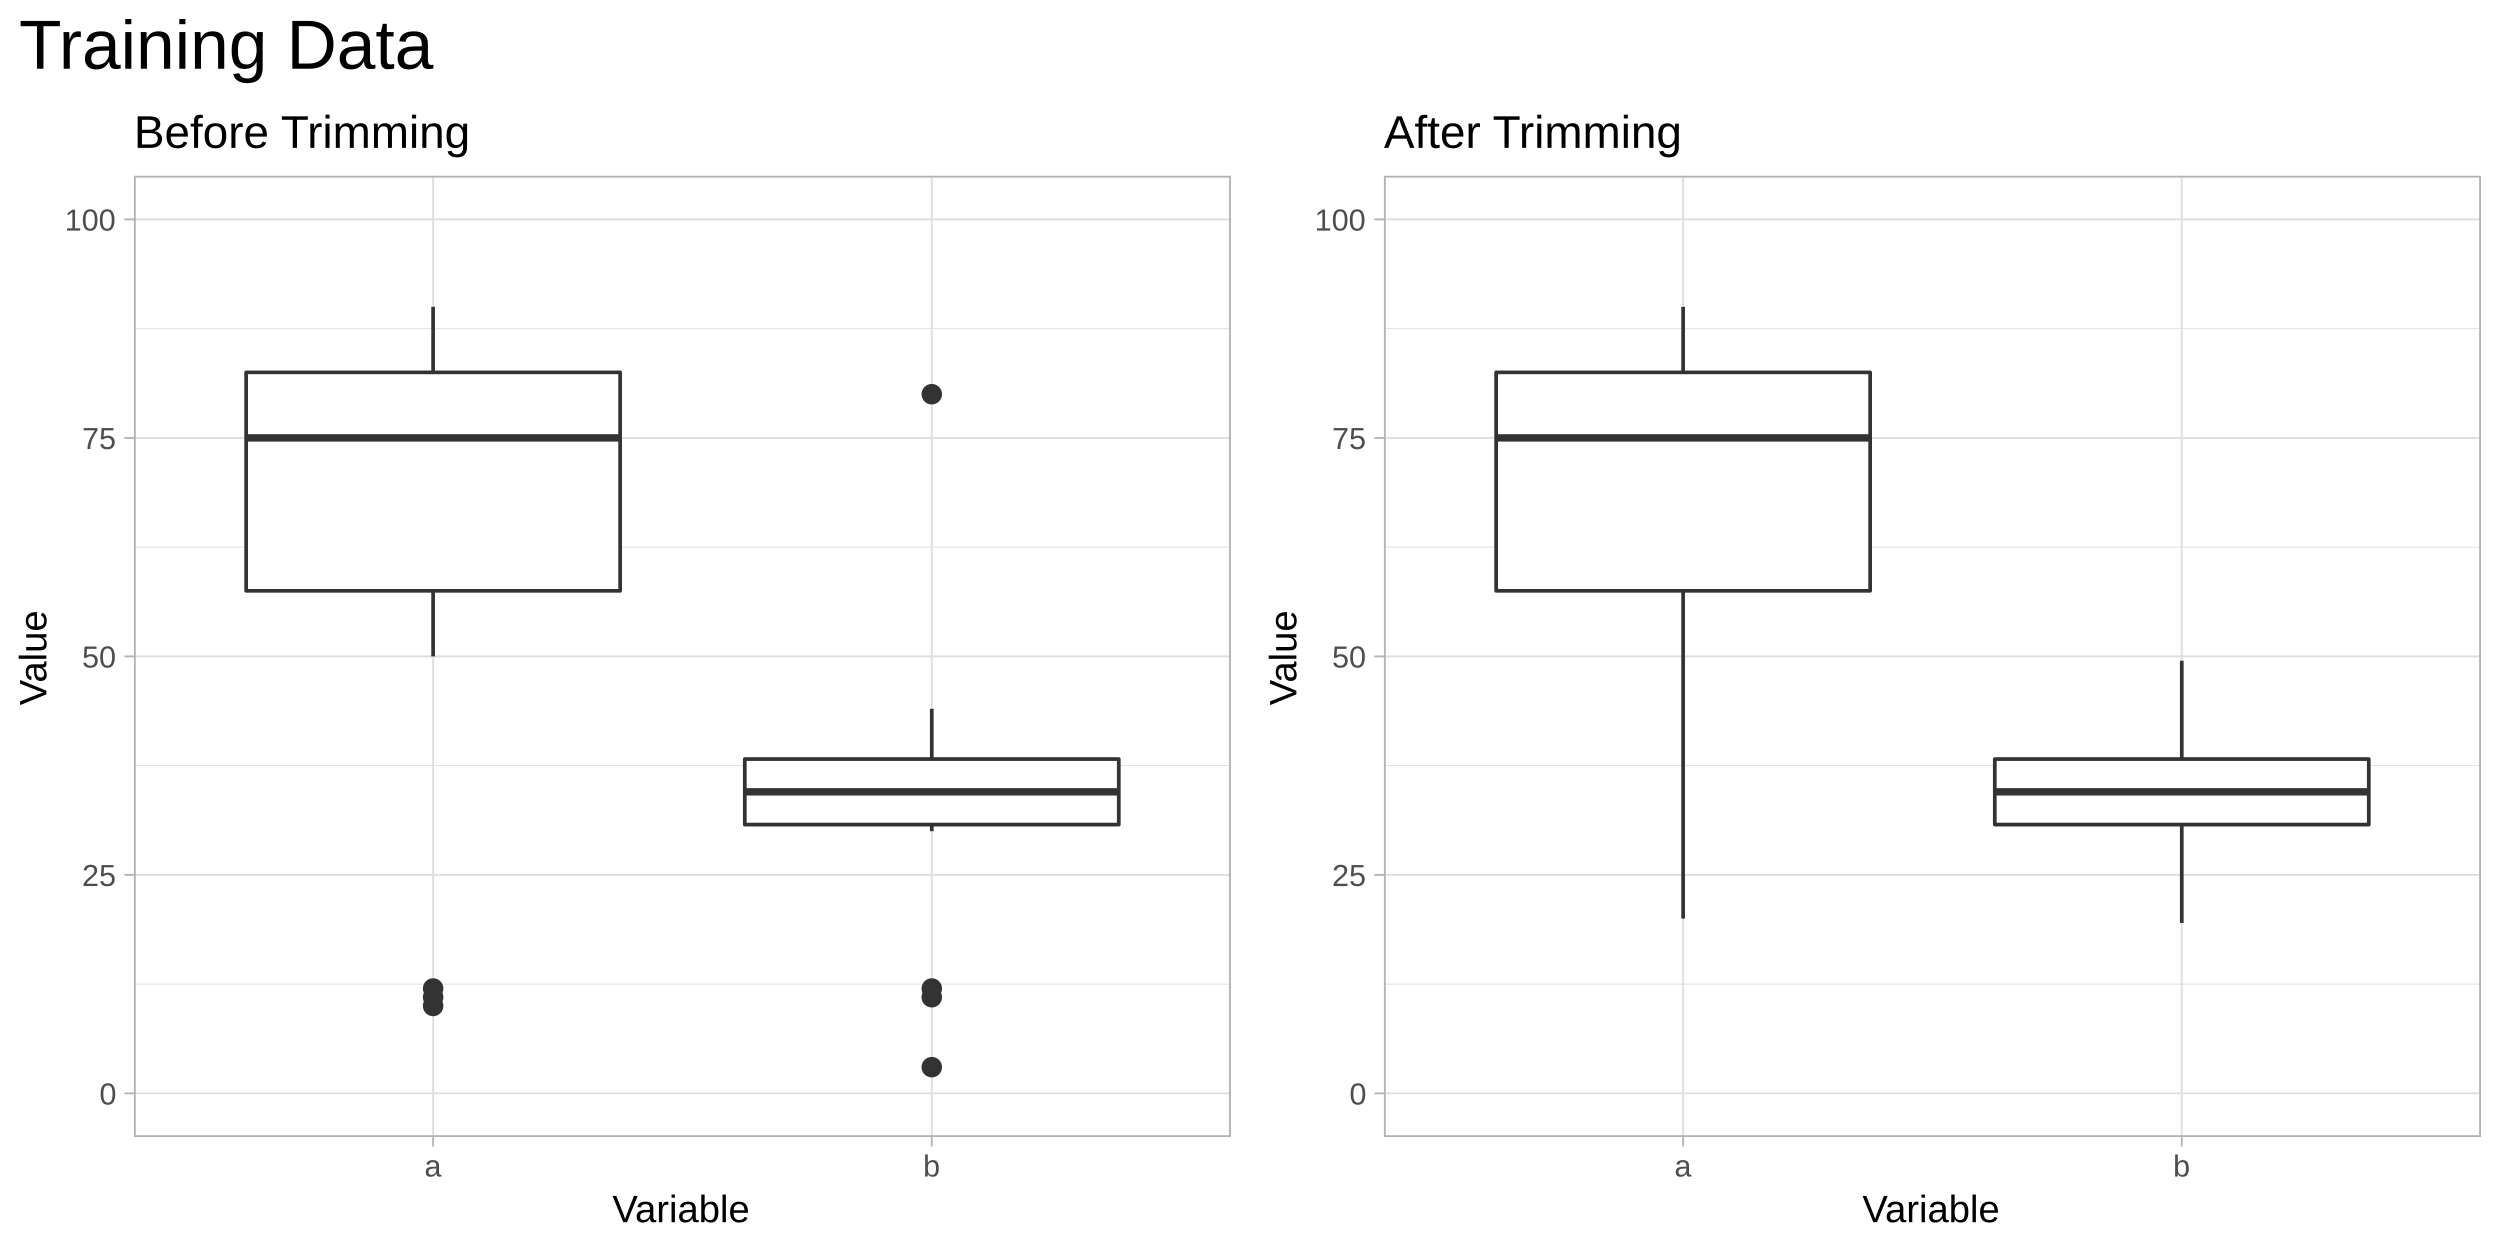
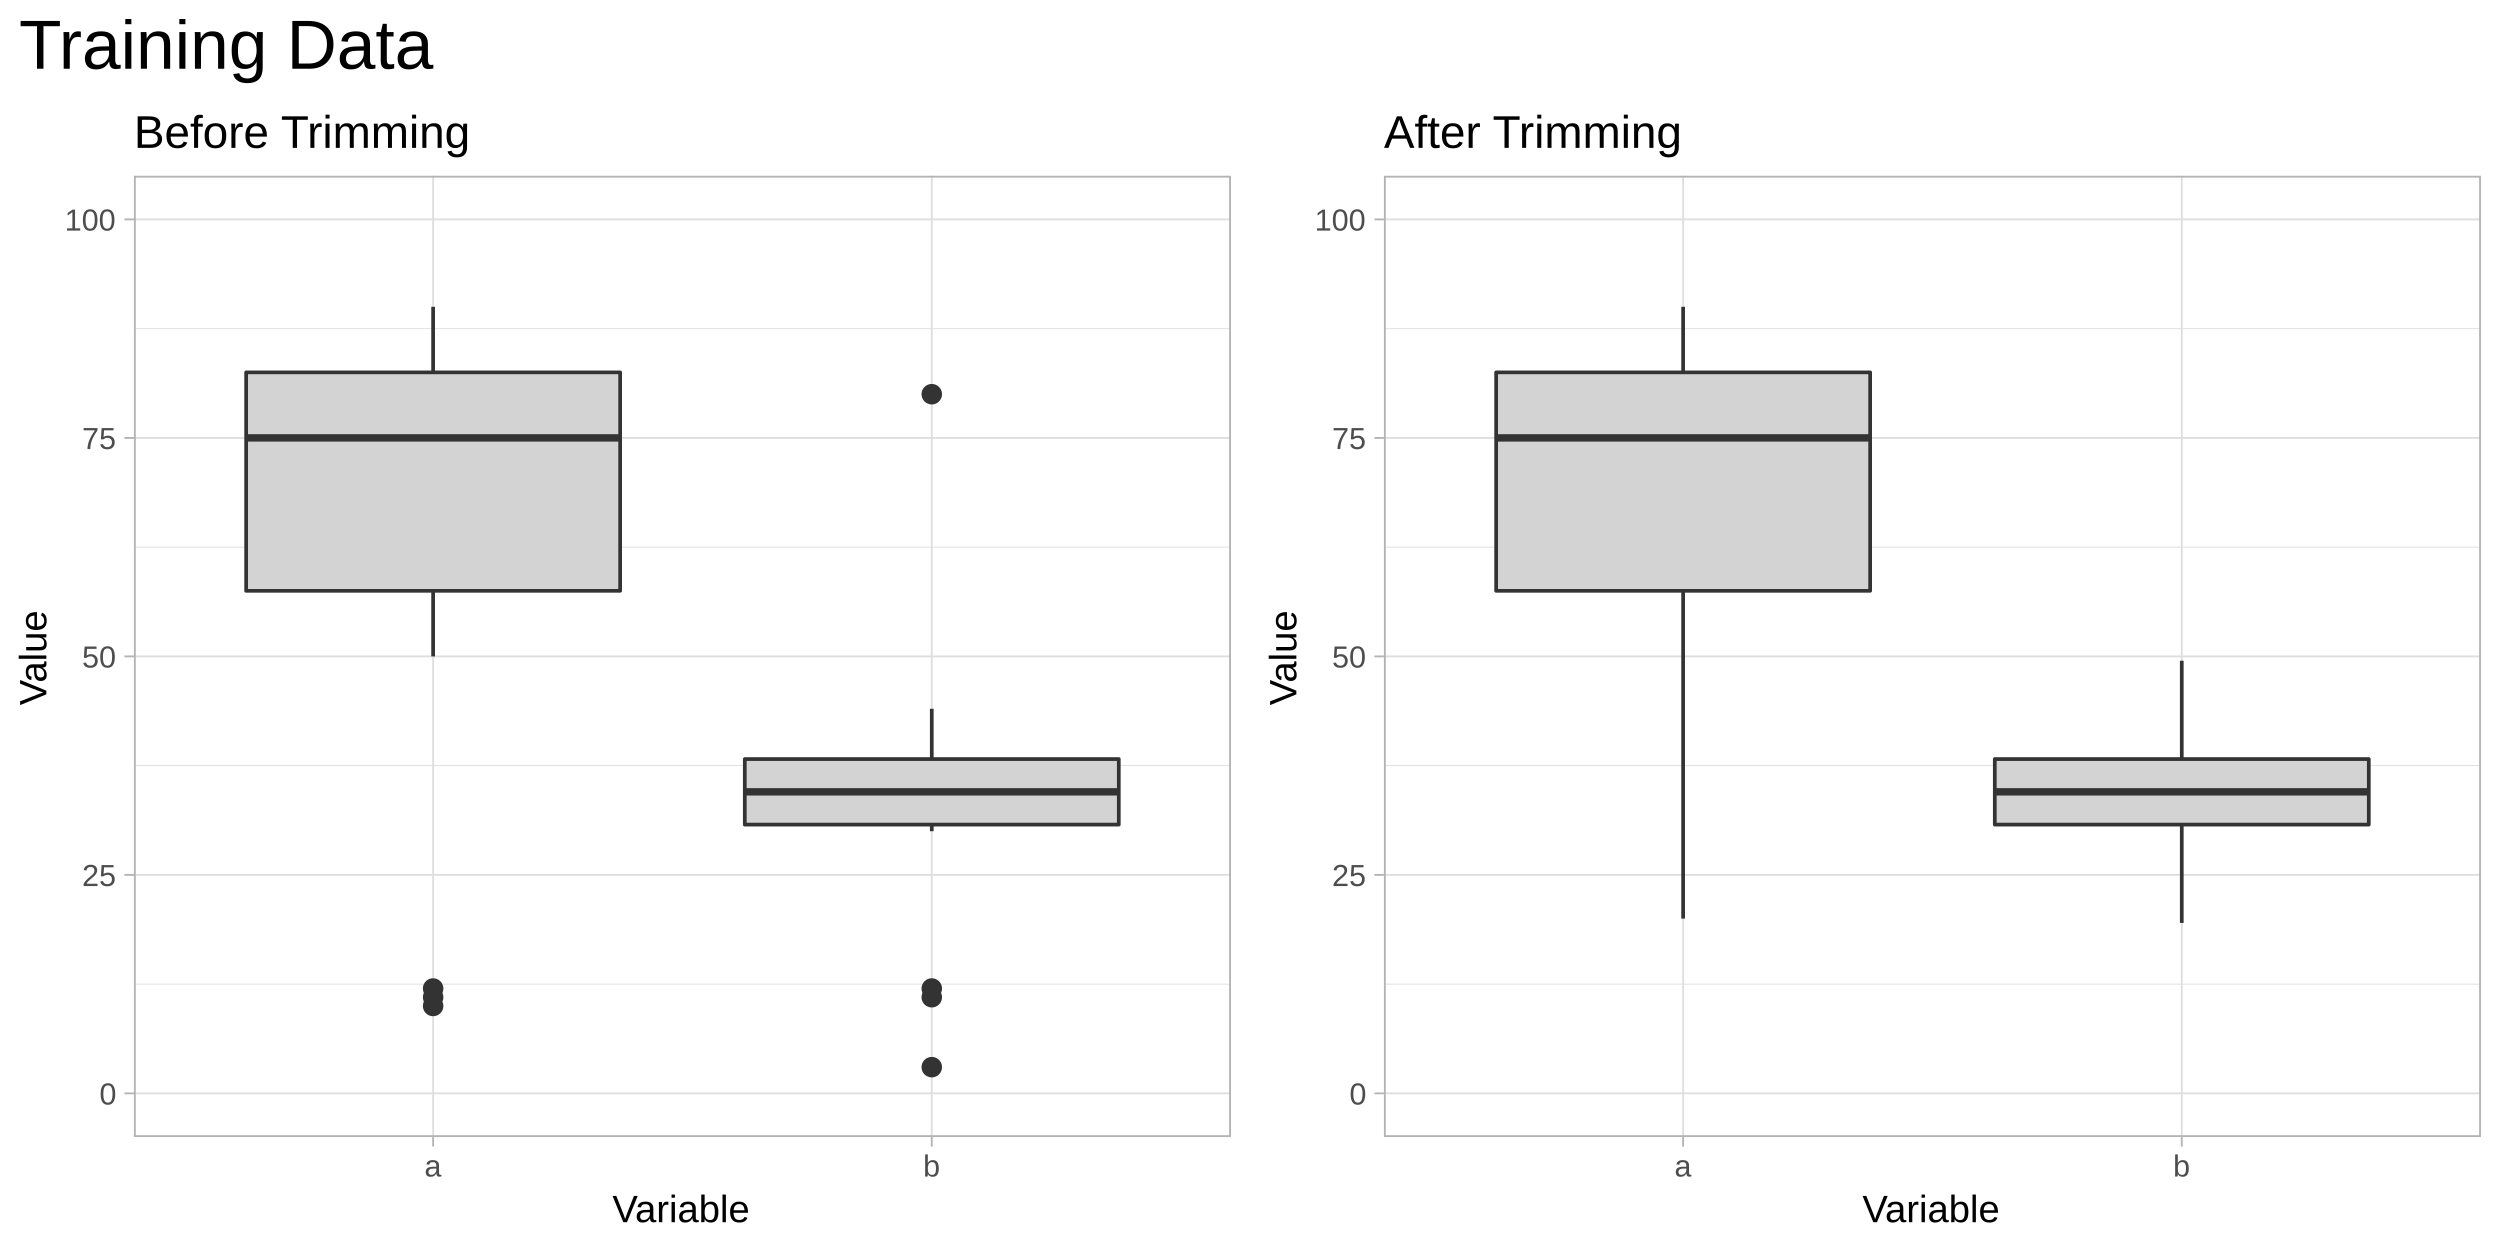
<svg xmlns="http://www.w3.org/2000/svg" viewBox="0 0 720.00 360.00">
  <defs>
    <style type="text/css">
    line, polyline, path, rect, circle {
      fill: none;
      stroke: #000000;
      stroke-linecap: round;
      stroke-linejoin: round;
      stroke-miterlimit: 10.00;
    }
  </style>
  </defs>
  <rect width="100%" height="100%" style="stroke: none; fill: #FFFFFF;" />
  <rect x="0.00" y="0.00" width="720.00" height="360.00" style="stroke-width: 1.07; stroke: #FFFFFF; fill: #FFFFFF;" />
  <defs>
    <clipPath id="cpMzguNTczfDM1NC41MjF8MzI3LjQ3NHw1MC42MDUz">
      <rect x="38.57" y="50.61" width="315.95" height="276.87" />
    </clipPath>
  </defs>
  <rect x="38.57" y="50.61" width="315.95" height="276.87" style="stroke-width: 1.07; stroke: none; fill: #FFFFFF;" clip-path="url(#cpMzguNTczfDM1NC41MjF8MzI3LjQ3NHw1MC42MDUz)" />
  <polyline points="38.57,283.43 354.52,283.43 " style="stroke-width: 0.27; stroke: #DEDEDE; stroke-linecap: butt;" clip-path="url(#cpMzguNTczfDM1NC41MjF8MzI3LjQ3NHw1MC42MDUz)" />
  <polyline points="38.57,220.50 354.52,220.50 " style="stroke-width: 0.27; stroke: #DEDEDE; stroke-linecap: butt;" clip-path="url(#cpMzguNTczfDM1NC41MjF8MzI3LjQ3NHw1MC42MDUz)" />
  <polyline points="38.57,157.58 354.52,157.58 " style="stroke-width: 0.27; stroke: #DEDEDE; stroke-linecap: butt;" clip-path="url(#cpMzguNTczfDM1NC41MjF8MzI3LjQ3NHw1MC42MDUz)" />
  <polyline points="38.57,94.65 354.52,94.65 " style="stroke-width: 0.27; stroke: #DEDEDE; stroke-linecap: butt;" clip-path="url(#cpMzguNTczfDM1NC41MjF8MzI3LjQ3NHw1MC42MDUz)" />
  <polyline points="38.57,314.89 354.52,314.89 " style="stroke-width: 0.53; stroke: #DEDEDE; stroke-linecap: butt;" clip-path="url(#cpMzguNTczfDM1NC41MjF8MzI3LjQ3NHw1MC42MDUz)" />
  <polyline points="38.57,251.96 354.52,251.96 " style="stroke-width: 0.53; stroke: #DEDEDE; stroke-linecap: butt;" clip-path="url(#cpMzguNTczfDM1NC41MjF8MzI3LjQ3NHw1MC42MDUz)" />
  <polyline points="38.57,189.04 354.52,189.04 " style="stroke-width: 0.53; stroke: #DEDEDE; stroke-linecap: butt;" clip-path="url(#cpMzguNTczfDM1NC41MjF8MzI3LjQ3NHw1MC42MDUz)" />
  <polyline points="38.57,126.12 354.52,126.12 " style="stroke-width: 0.53; stroke: #DEDEDE; stroke-linecap: butt;" clip-path="url(#cpMzguNTczfDM1NC41MjF8MzI3LjQ3NHw1MC42MDUz)" />
  <polyline points="38.57,63.19 354.52,63.19 " style="stroke-width: 0.53; stroke: #DEDEDE; stroke-linecap: butt;" clip-path="url(#cpMzguNTczfDM1NC41MjF8MzI3LjQ3NHw1MC42MDUz)" />
  <polyline points="124.74,327.47 124.74,50.61 " style="stroke-width: 0.53; stroke: #DEDEDE; stroke-linecap: butt;" clip-path="url(#cpMzguNTczfDM1NC41MjF8MzI3LjQ3NHw1MC42MDUz)" />
  <polyline points="268.35,327.47 268.35,50.61 " style="stroke-width: 0.53; stroke: #DEDEDE; stroke-linecap: butt;" clip-path="url(#cpMzguNTczfDM1NC41MjF8MzI3LjQ3NHw1MC42MDUz)" />
  <circle cx="124.74" cy="289.72" r="1.95pt" style="stroke-width: 0.71; stroke: #333333; fill: #333333;" clip-path="url(#cpMzguNTczfDM1NC41MjF8MzI3LjQ3NHw1MC42MDUz)" />
  <circle cx="124.74" cy="287.20" r="1.95pt" style="stroke-width: 0.71; stroke: #333333; fill: #333333;" clip-path="url(#cpMzguNTczfDM1NC41MjF8MzI3LjQ3NHw1MC42MDUz)" />
  <circle cx="124.74" cy="284.69" r="1.95pt" style="stroke-width: 0.71; stroke: #333333; fill: #333333;" clip-path="url(#cpMzguNTczfDM1NC41MjF8MzI3LjQ3NHw1MC42MDUz)" />
  <line x1="124.74" y1="107.24" x2="124.74" y2="88.36" style="stroke-width: 1.07; stroke: #333333; stroke-linecap: butt;" clip-path="url(#cpMzguNTczfDM1NC41MjF8MzI3LjQ3NHw1MC42MDUz)" />
  <line x1="124.74" y1="170.16" x2="124.74" y2="189.04" style="stroke-width: 1.07; stroke: #333333; stroke-linecap: butt;" clip-path="url(#cpMzguNTczfDM1NC41MjF8MzI3LjQ3NHw1MC42MDUz)" />
-   <polyline points="70.89,107.24 70.89,170.16 178.60,170.16 178.60,107.24 70.89,107.24 " style="stroke-width: 1.07; stroke: #333333; fill: #FFFFFF;" clip-path="url(#cpMzguNTczfDM1NC41MjF8MzI3LjQ3NHw1MC42MDUz)" />
+   <polyline points="70.89,107.24 70.89,170.16 178.60,170.16 178.60,107.24 70.89,107.24 " style="stroke-width: 1.07; stroke: #333333; fill: #D3D3D3;" clip-path="url(#cpMzguNTczfDM1NC41MjF8MzI3LjQ3NHw1MC42MDUz)" />
  <line x1="70.89" y1="126.12" x2="178.60" y2="126.12" style="stroke-width: 2.13; stroke: #333333; stroke-linecap: butt;" clip-path="url(#cpMzguNTczfDM1NC41MjF8MzI3LjQ3NHw1MC42MDUz)" />
  <circle cx="268.35" cy="307.34" r="1.95pt" style="stroke-width: 0.71; stroke: #333333; fill: #333333;" clip-path="url(#cpMzguNTczfDM1NC41MjF8MzI3LjQ3NHw1MC42MDUz)" />
  <circle cx="268.35" cy="287.20" r="1.95pt" style="stroke-width: 0.71; stroke: #333333; fill: #333333;" clip-path="url(#cpMzguNTczfDM1NC41MjF8MzI3LjQ3NHw1MC42MDUz)" />
  <circle cx="268.35" cy="284.69" r="1.95pt" style="stroke-width: 0.71; stroke: #333333; fill: #333333;" clip-path="url(#cpMzguNTczfDM1NC41MjF8MzI3LjQ3NHw1MC42MDUz)" />
  <circle cx="268.35" cy="113.53" r="1.95pt" style="stroke-width: 0.71; stroke: #333333; fill: #333333;" clip-path="url(#cpMzguNTczfDM1NC41MjF8MzI3LjQ3NHw1MC42MDUz)" />
  <line x1="268.35" y1="218.61" x2="268.35" y2="204.14" style="stroke-width: 1.07; stroke: #333333; stroke-linecap: butt;" clip-path="url(#cpMzguNTczfDM1NC41MjF8MzI3LjQ3NHw1MC42MDUz)" />
  <line x1="268.35" y1="237.49" x2="268.35" y2="239.38" style="stroke-width: 1.07; stroke: #333333; stroke-linecap: butt;" clip-path="url(#cpMzguNTczfDM1NC41MjF8MzI3LjQ3NHw1MC42MDUz)" />
-   <polyline points="214.50,218.61 214.50,237.49 322.21,237.49 322.21,218.61 214.50,218.61 " style="stroke-width: 1.07; stroke: #333333; fill: #FFFFFF;" clip-path="url(#cpMzguNTczfDM1NC41MjF8MzI3LjQ3NHw1MC42MDUz)" />
+   <polyline points="214.50,218.61 214.50,237.49 322.21,237.49 322.21,218.61 214.50,218.61 " style="stroke-width: 1.07; stroke: #333333; fill: #D3D3D3;" clip-path="url(#cpMzguNTczfDM1NC41MjF8MzI3LjQ3NHw1MC42MDUz)" />
  <line x1="214.50" y1="228.05" x2="322.21" y2="228.05" style="stroke-width: 2.13; stroke: #333333; stroke-linecap: butt;" clip-path="url(#cpMzguNTczfDM1NC41MjF8MzI3LjQ3NHw1MC42MDUz)" />
  <rect x="38.57" y="50.61" width="315.95" height="276.87" style="stroke-width: 1.07; stroke: #B3B3B3;" clip-path="url(#cpMzguNTczfDM1NC41MjF8MzI3LjQ3NHw1MC42MDUz)" />
  <defs>
    <clipPath id="cpMHw3MjB8MzYwfDA=">
      <rect x="0.00" y="0.00" width="720.00" height="360.00" />
    </clipPath>
  </defs>
  <defs>
    <clipPath id="cpMzk4LjU3M3w3MTQuNTIxfDMyNy40NzR8NTAuNjA1Mw==">
      <rect x="398.57" y="50.61" width="315.95" height="276.87" />
    </clipPath>
  </defs>
  <rect x="398.57" y="50.61" width="315.95" height="276.87" style="stroke-width: 1.07; stroke: none; fill: #FFFFFF;" clip-path="url(#cpMzk4LjU3M3w3MTQuNTIxfDMyNy40NzR8NTAuNjA1Mw==)" />
  <polyline points="398.57,283.43 714.52,283.43 " style="stroke-width: 0.27; stroke: #DEDEDE; stroke-linecap: butt;" clip-path="url(#cpMzk4LjU3M3w3MTQuNTIxfDMyNy40NzR8NTAuNjA1Mw==)" />
  <polyline points="398.57,220.50 714.52,220.50 " style="stroke-width: 0.27; stroke: #DEDEDE; stroke-linecap: butt;" clip-path="url(#cpMzk4LjU3M3w3MTQuNTIxfDMyNy40NzR8NTAuNjA1Mw==)" />
  <polyline points="398.57,157.58 714.52,157.58 " style="stroke-width: 0.27; stroke: #DEDEDE; stroke-linecap: butt;" clip-path="url(#cpMzk4LjU3M3w3MTQuNTIxfDMyNy40NzR8NTAuNjA1Mw==)" />
  <polyline points="398.57,94.65 714.52,94.65 " style="stroke-width: 0.27; stroke: #DEDEDE; stroke-linecap: butt;" clip-path="url(#cpMzk4LjU3M3w3MTQuNTIxfDMyNy40NzR8NTAuNjA1Mw==)" />
  <polyline points="398.57,314.89 714.52,314.89 " style="stroke-width: 0.53; stroke: #DEDEDE; stroke-linecap: butt;" clip-path="url(#cpMzk4LjU3M3w3MTQuNTIxfDMyNy40NzR8NTAuNjA1Mw==)" />
  <polyline points="398.57,251.96 714.52,251.96 " style="stroke-width: 0.53; stroke: #DEDEDE; stroke-linecap: butt;" clip-path="url(#cpMzk4LjU3M3w3MTQuNTIxfDMyNy40NzR8NTAuNjA1Mw==)" />
  <polyline points="398.57,189.04 714.52,189.04 " style="stroke-width: 0.53; stroke: #DEDEDE; stroke-linecap: butt;" clip-path="url(#cpMzk4LjU3M3w3MTQuNTIxfDMyNy40NzR8NTAuNjA1Mw==)" />
  <polyline points="398.57,126.12 714.52,126.12 " style="stroke-width: 0.53; stroke: #DEDEDE; stroke-linecap: butt;" clip-path="url(#cpMzk4LjU3M3w3MTQuNTIxfDMyNy40NzR8NTAuNjA1Mw==)" />
  <polyline points="398.57,63.19 714.52,63.19 " style="stroke-width: 0.53; stroke: #DEDEDE; stroke-linecap: butt;" clip-path="url(#cpMzk4LjU3M3w3MTQuNTIxfDMyNy40NzR8NTAuNjA1Mw==)" />
  <polyline points="484.74,327.47 484.74,50.61 " style="stroke-width: 0.53; stroke: #DEDEDE; stroke-linecap: butt;" clip-path="url(#cpMzk4LjU3M3w3MTQuNTIxfDMyNy40NzR8NTAuNjA1Mw==)" />
  <polyline points="628.35,327.47 628.35,50.61 " style="stroke-width: 0.53; stroke: #DEDEDE; stroke-linecap: butt;" clip-path="url(#cpMzk4LjU3M3w3MTQuNTIxfDMyNy40NzR8NTAuNjA1Mw==)" />
  <line x1="484.74" y1="107.24" x2="484.74" y2="88.36" style="stroke-width: 1.07; stroke: #333333; stroke-linecap: butt;" clip-path="url(#cpMzk4LjU3M3w3MTQuNTIxfDMyNy40NzR8NTAuNjA1Mw==)" />
  <line x1="484.74" y1="170.16" x2="484.74" y2="264.55" style="stroke-width: 1.07; stroke: #333333; stroke-linecap: butt;" clip-path="url(#cpMzk4LjU3M3w3MTQuNTIxfDMyNy40NzR8NTAuNjA1Mw==)" />
-   <polyline points="430.89,107.24 430.89,170.16 538.60,170.16 538.60,107.24 430.89,107.24 " style="stroke-width: 1.07; stroke: #333333; fill: #FFFFFF;" clip-path="url(#cpMzk4LjU3M3w3MTQuNTIxfDMyNy40NzR8NTAuNjA1Mw==)" />
+   <polyline points="430.89,107.24 430.89,170.16 538.60,170.16 538.60,107.24 430.89,107.24 " style="stroke-width: 1.07; stroke: #333333; fill: #D3D3D3;" clip-path="url(#cpMzk4LjU3M3w3MTQuNTIxfDMyNy40NzR8NTAuNjA1Mw==)" />
  <line x1="430.89" y1="126.12" x2="538.60" y2="126.12" style="stroke-width: 2.13; stroke: #333333; stroke-linecap: butt;" clip-path="url(#cpMzk4LjU3M3w3MTQuNTIxfDMyNy40NzR8NTAuNjA1Mw==)" />
  <line x1="628.35" y1="218.61" x2="628.35" y2="190.30" style="stroke-width: 1.07; stroke: #333333; stroke-linecap: butt;" clip-path="url(#cpMzk4LjU3M3w3MTQuNTIxfDMyNy40NzR8NTAuNjA1Mw==)" />
  <line x1="628.35" y1="237.49" x2="628.35" y2="265.81" style="stroke-width: 1.07; stroke: #333333; stroke-linecap: butt;" clip-path="url(#cpMzk4LjU3M3w3MTQuNTIxfDMyNy40NzR8NTAuNjA1Mw==)" />
-   <polyline points="574.50,218.61 574.50,237.49 682.21,237.49 682.21,218.61 574.50,218.61 " style="stroke-width: 1.07; stroke: #333333; fill: #FFFFFF;" clip-path="url(#cpMzk4LjU3M3w3MTQuNTIxfDMyNy40NzR8NTAuNjA1Mw==)" />
+   <polyline points="574.50,218.61 574.50,237.49 682.21,237.49 682.21,218.61 574.50,218.61 " style="stroke-width: 1.07; stroke: #333333; fill: #D3D3D3;" clip-path="url(#cpMzk4LjU3M3w3MTQuNTIxfDMyNy40NzR8NTAuNjA1Mw==)" />
  <line x1="574.50" y1="228.05" x2="682.21" y2="228.05" style="stroke-width: 2.13; stroke: #333333; stroke-linecap: butt;" clip-path="url(#cpMzk4LjU3M3w3MTQuNTIxfDMyNy40NzR8NTAuNjA1Mw==)" />
  <rect x="398.57" y="50.61" width="315.95" height="276.87" style="stroke-width: 1.07; stroke: #B3B3B3;" clip-path="url(#cpMzk4LjU3M3w3MTQuNTIxfDMyNy40NzR8NTAuNjA1Mw==)" />
  <defs>
    <clipPath id="cpMHw3MjB8MzYwfDA=">
      <rect x="0.00" y="0.00" width="720.00" height="360.00" />
    </clipPath>
  </defs>
  <g clip-path="url(#cpMHw3MjB8MzYwfDA=)">
    <text x="28.64" y="318.11" style="font-size: 8.80px; fill: #4D4D4D; font-family: Arial;" textLength="5.01px" lengthAdjust="spacingAndGlyphs">0</text>
  </g>
  <g clip-path="url(#cpMHw3MjB8MzYwfDA=)">
    <text x="23.63" y="255.18" style="font-size: 8.80px; fill: #4D4D4D; font-family: Arial;" textLength="10.01px" lengthAdjust="spacingAndGlyphs">25</text>
  </g>
  <g clip-path="url(#cpMHw3MjB8MzYwfDA=)">
    <text x="23.63" y="192.26" style="font-size: 8.80px; fill: #4D4D4D; font-family: Arial;" textLength="10.01px" lengthAdjust="spacingAndGlyphs">50</text>
  </g>
  <g clip-path="url(#cpMHw3MjB8MzYwfDA=)">
    <text x="23.63" y="129.33" style="font-size: 8.80px; fill: #4D4D4D; font-family: Arial;" textLength="10.01px" lengthAdjust="spacingAndGlyphs">75</text>
  </g>
  <g clip-path="url(#cpMHw3MjB8MzYwfDA=)">
    <text x="18.63" y="66.41" style="font-size: 8.80px; fill: #4D4D4D; font-family: Arial;" textLength="15.02px" lengthAdjust="spacingAndGlyphs">100</text>
  </g>
  <polyline points="35.83,314.89 38.57,314.89 " style="stroke-width: 0.53; stroke: #B3B3B3; stroke-linecap: butt;" clip-path="url(#cpMHw3MjB8MzYwfDA=)" />
  <polyline points="35.83,251.96 38.57,251.96 " style="stroke-width: 0.53; stroke: #B3B3B3; stroke-linecap: butt;" clip-path="url(#cpMHw3MjB8MzYwfDA=)" />
  <polyline points="35.83,189.04 38.57,189.04 " style="stroke-width: 0.53; stroke: #B3B3B3; stroke-linecap: butt;" clip-path="url(#cpMHw3MjB8MzYwfDA=)" />
  <polyline points="35.83,126.12 38.57,126.12 " style="stroke-width: 0.53; stroke: #B3B3B3; stroke-linecap: butt;" clip-path="url(#cpMHw3MjB8MzYwfDA=)" />
  <polyline points="35.83,63.19 38.57,63.19 " style="stroke-width: 0.53; stroke: #B3B3B3; stroke-linecap: butt;" clip-path="url(#cpMHw3MjB8MzYwfDA=)" />
  <g clip-path="url(#cpMHw3MjB8MzYwfDA=)">
    <text x="388.64" y="318.11" style="font-size: 8.80px; fill: #4D4D4D; font-family: Arial;" textLength="5.01px" lengthAdjust="spacingAndGlyphs">0</text>
  </g>
  <g clip-path="url(#cpMHw3MjB8MzYwfDA=)">
    <text x="383.63" y="255.18" style="font-size: 8.80px; fill: #4D4D4D; font-family: Arial;" textLength="10.01px" lengthAdjust="spacingAndGlyphs">25</text>
  </g>
  <g clip-path="url(#cpMHw3MjB8MzYwfDA=)">
    <text x="383.63" y="192.26" style="font-size: 8.80px; fill: #4D4D4D; font-family: Arial;" textLength="10.01px" lengthAdjust="spacingAndGlyphs">50</text>
  </g>
  <g clip-path="url(#cpMHw3MjB8MzYwfDA=)">
    <text x="383.63" y="129.33" style="font-size: 8.80px; fill: #4D4D4D; font-family: Arial;" textLength="10.01px" lengthAdjust="spacingAndGlyphs">75</text>
  </g>
  <g clip-path="url(#cpMHw3MjB8MzYwfDA=)">
    <text x="378.63" y="66.41" style="font-size: 8.80px; fill: #4D4D4D; font-family: Arial;" textLength="15.02px" lengthAdjust="spacingAndGlyphs">100</text>
  </g>
  <polyline points="395.83,314.89 398.57,314.89 " style="stroke-width: 0.53; stroke: #B3B3B3; stroke-linecap: butt;" clip-path="url(#cpMHw3MjB8MzYwfDA=)" />
  <polyline points="395.83,251.96 398.57,251.96 " style="stroke-width: 0.53; stroke: #B3B3B3; stroke-linecap: butt;" clip-path="url(#cpMHw3MjB8MzYwfDA=)" />
  <polyline points="395.83,189.04 398.57,189.04 " style="stroke-width: 0.53; stroke: #B3B3B3; stroke-linecap: butt;" clip-path="url(#cpMHw3MjB8MzYwfDA=)" />
  <polyline points="395.83,126.12 398.57,126.12 " style="stroke-width: 0.53; stroke: #B3B3B3; stroke-linecap: butt;" clip-path="url(#cpMHw3MjB8MzYwfDA=)" />
  <polyline points="395.83,63.19 398.57,63.19 " style="stroke-width: 0.53; stroke: #B3B3B3; stroke-linecap: butt;" clip-path="url(#cpMHw3MjB8MzYwfDA=)" />
  <polyline points="124.74,330.21 124.74,327.47 " style="stroke-width: 0.53; stroke: #B3B3B3; stroke-linecap: butt;" clip-path="url(#cpMHw3MjB8MzYwfDA=)" />
  <polyline points="268.35,330.21 268.35,327.47 " style="stroke-width: 0.53; stroke: #B3B3B3; stroke-linecap: butt;" clip-path="url(#cpMHw3MjB8MzYwfDA=)" />
  <g clip-path="url(#cpMHw3MjB8MzYwfDA=)">
    <text x="122.24" y="338.84" style="font-size: 8.80px; fill: #4D4D4D; font-family: Arial;" textLength="5.01px" lengthAdjust="spacingAndGlyphs">a</text>
  </g>
  <g clip-path="url(#cpMHw3MjB8MzYwfDA=)">
    <text x="265.85" y="338.84" style="font-size: 8.80px; fill: #4D4D4D; font-family: Arial;" textLength="5.01px" lengthAdjust="spacingAndGlyphs">b</text>
  </g>
  <polyline points="484.74,330.21 484.74,327.47 " style="stroke-width: 0.53; stroke: #B3B3B3; stroke-linecap: butt;" clip-path="url(#cpMHw3MjB8MzYwfDA=)" />
  <polyline points="628.35,330.21 628.35,327.47 " style="stroke-width: 0.53; stroke: #B3B3B3; stroke-linecap: butt;" clip-path="url(#cpMHw3MjB8MzYwfDA=)" />
  <g clip-path="url(#cpMHw3MjB8MzYwfDA=)">
    <text x="482.24" y="338.84" style="font-size: 8.80px; fill: #4D4D4D; font-family: Arial;" textLength="5.01px" lengthAdjust="spacingAndGlyphs">a</text>
  </g>
  <g clip-path="url(#cpMHw3MjB8MzYwfDA=)">
    <text x="625.85" y="338.84" style="font-size: 8.80px; fill: #4D4D4D; font-family: Arial;" textLength="5.01px" lengthAdjust="spacingAndGlyphs">b</text>
  </g>
  <g clip-path="url(#cpMHw3MjB8MzYwfDA=)">
    <text x="176.37" y="351.99" style="font-size: 11.00px; font-family: Arial;" textLength="40.36px" lengthAdjust="spacingAndGlyphs">Variable</text>
  </g>
  <g clip-path="url(#cpMHw3MjB8MzYwfDA=)">
    <text x="536.37" y="351.99" style="font-size: 11.00px; font-family: Arial;" textLength="40.36px" lengthAdjust="spacingAndGlyphs">Variable</text>
  </g>
  <g clip-path="url(#cpMHw3MjB8MzYwfDA=)">
    <text transform="translate(13.35,203.11) rotate(-90)" style="font-size: 11.00px; font-family: Arial;" textLength="28.13px" lengthAdjust="spacingAndGlyphs">Value</text>
  </g>
  <g clip-path="url(#cpMHw3MjB8MzYwfDA=)">
    <text transform="translate(373.35,203.11) rotate(-90)" style="font-size: 11.00px; font-family: Arial;" textLength="28.13px" lengthAdjust="spacingAndGlyphs">Value</text>
  </g>
  <g clip-path="url(#cpMHw3MjB8MzYwfDA=)">
    <text x="38.57" y="42.59" style="font-size: 13.20px; font-family: Arial;" textLength="96.08px" lengthAdjust="spacingAndGlyphs">Before Trimming</text>
  </g>
  <g clip-path="url(#cpMHw3MjB8MzYwfDA=)">
    <text x="398.57" y="42.59" style="font-size: 13.20px; font-family: Arial;" textLength="85.23px" lengthAdjust="spacingAndGlyphs">After Trimming</text>
  </g>
  <defs>
    <clipPath id="cpNS40Nzk0NXw3MTQuNTIxfDI3LjgwMjd8NS40Nzk0NQ==">
      <rect x="5.48" y="5.48" width="709.04" height="22.32" />
    </clipPath>
  </defs>
  <g clip-path="url(#cpNS40Nzk0NXw3MTQuNTIxfDI3LjgwMjd8NS40Nzk0NQ==)">
    <text x="5.48" y="19.79" style="font-size: 20.00px; font-family: Arial;" textLength="120.06px" lengthAdjust="spacingAndGlyphs">Training Data</text>
  </g>
  <defs>
    <clipPath id="cpMHw3MjB8MzYwfDA=">
      <rect x="0.00" y="0.00" width="720.00" height="360.00" />
    </clipPath>
  </defs>
  <defs>
    <clipPath id="cpNS40Nzk0NXw3MTQuNTIxfDI3LjgwMjd8MjcuODAyNw==">
      <rect x="5.48" y="27.80" width="709.04" height="0.00" />
    </clipPath>
  </defs>
  <defs>
    <clipPath id="cpMHw3MjB8MzYwfDA=">
      <rect x="0.00" y="0.00" width="720.00" height="360.00" />
    </clipPath>
  </defs>
  <defs>
    <clipPath id="cpNS40Nzk0NXw3MTQuNTIxfDM1NC41MjF8MzU0LjUyMQ==">
      <rect x="5.48" y="354.52" width="709.04" height="0.00" />
    </clipPath>
  </defs>
  <defs>
    <clipPath id="cpMHw3MjB8MzYwfDA=">
      <rect x="0.00" y="0.00" width="720.00" height="360.00" />
    </clipPath>
  </defs>
</svg>
